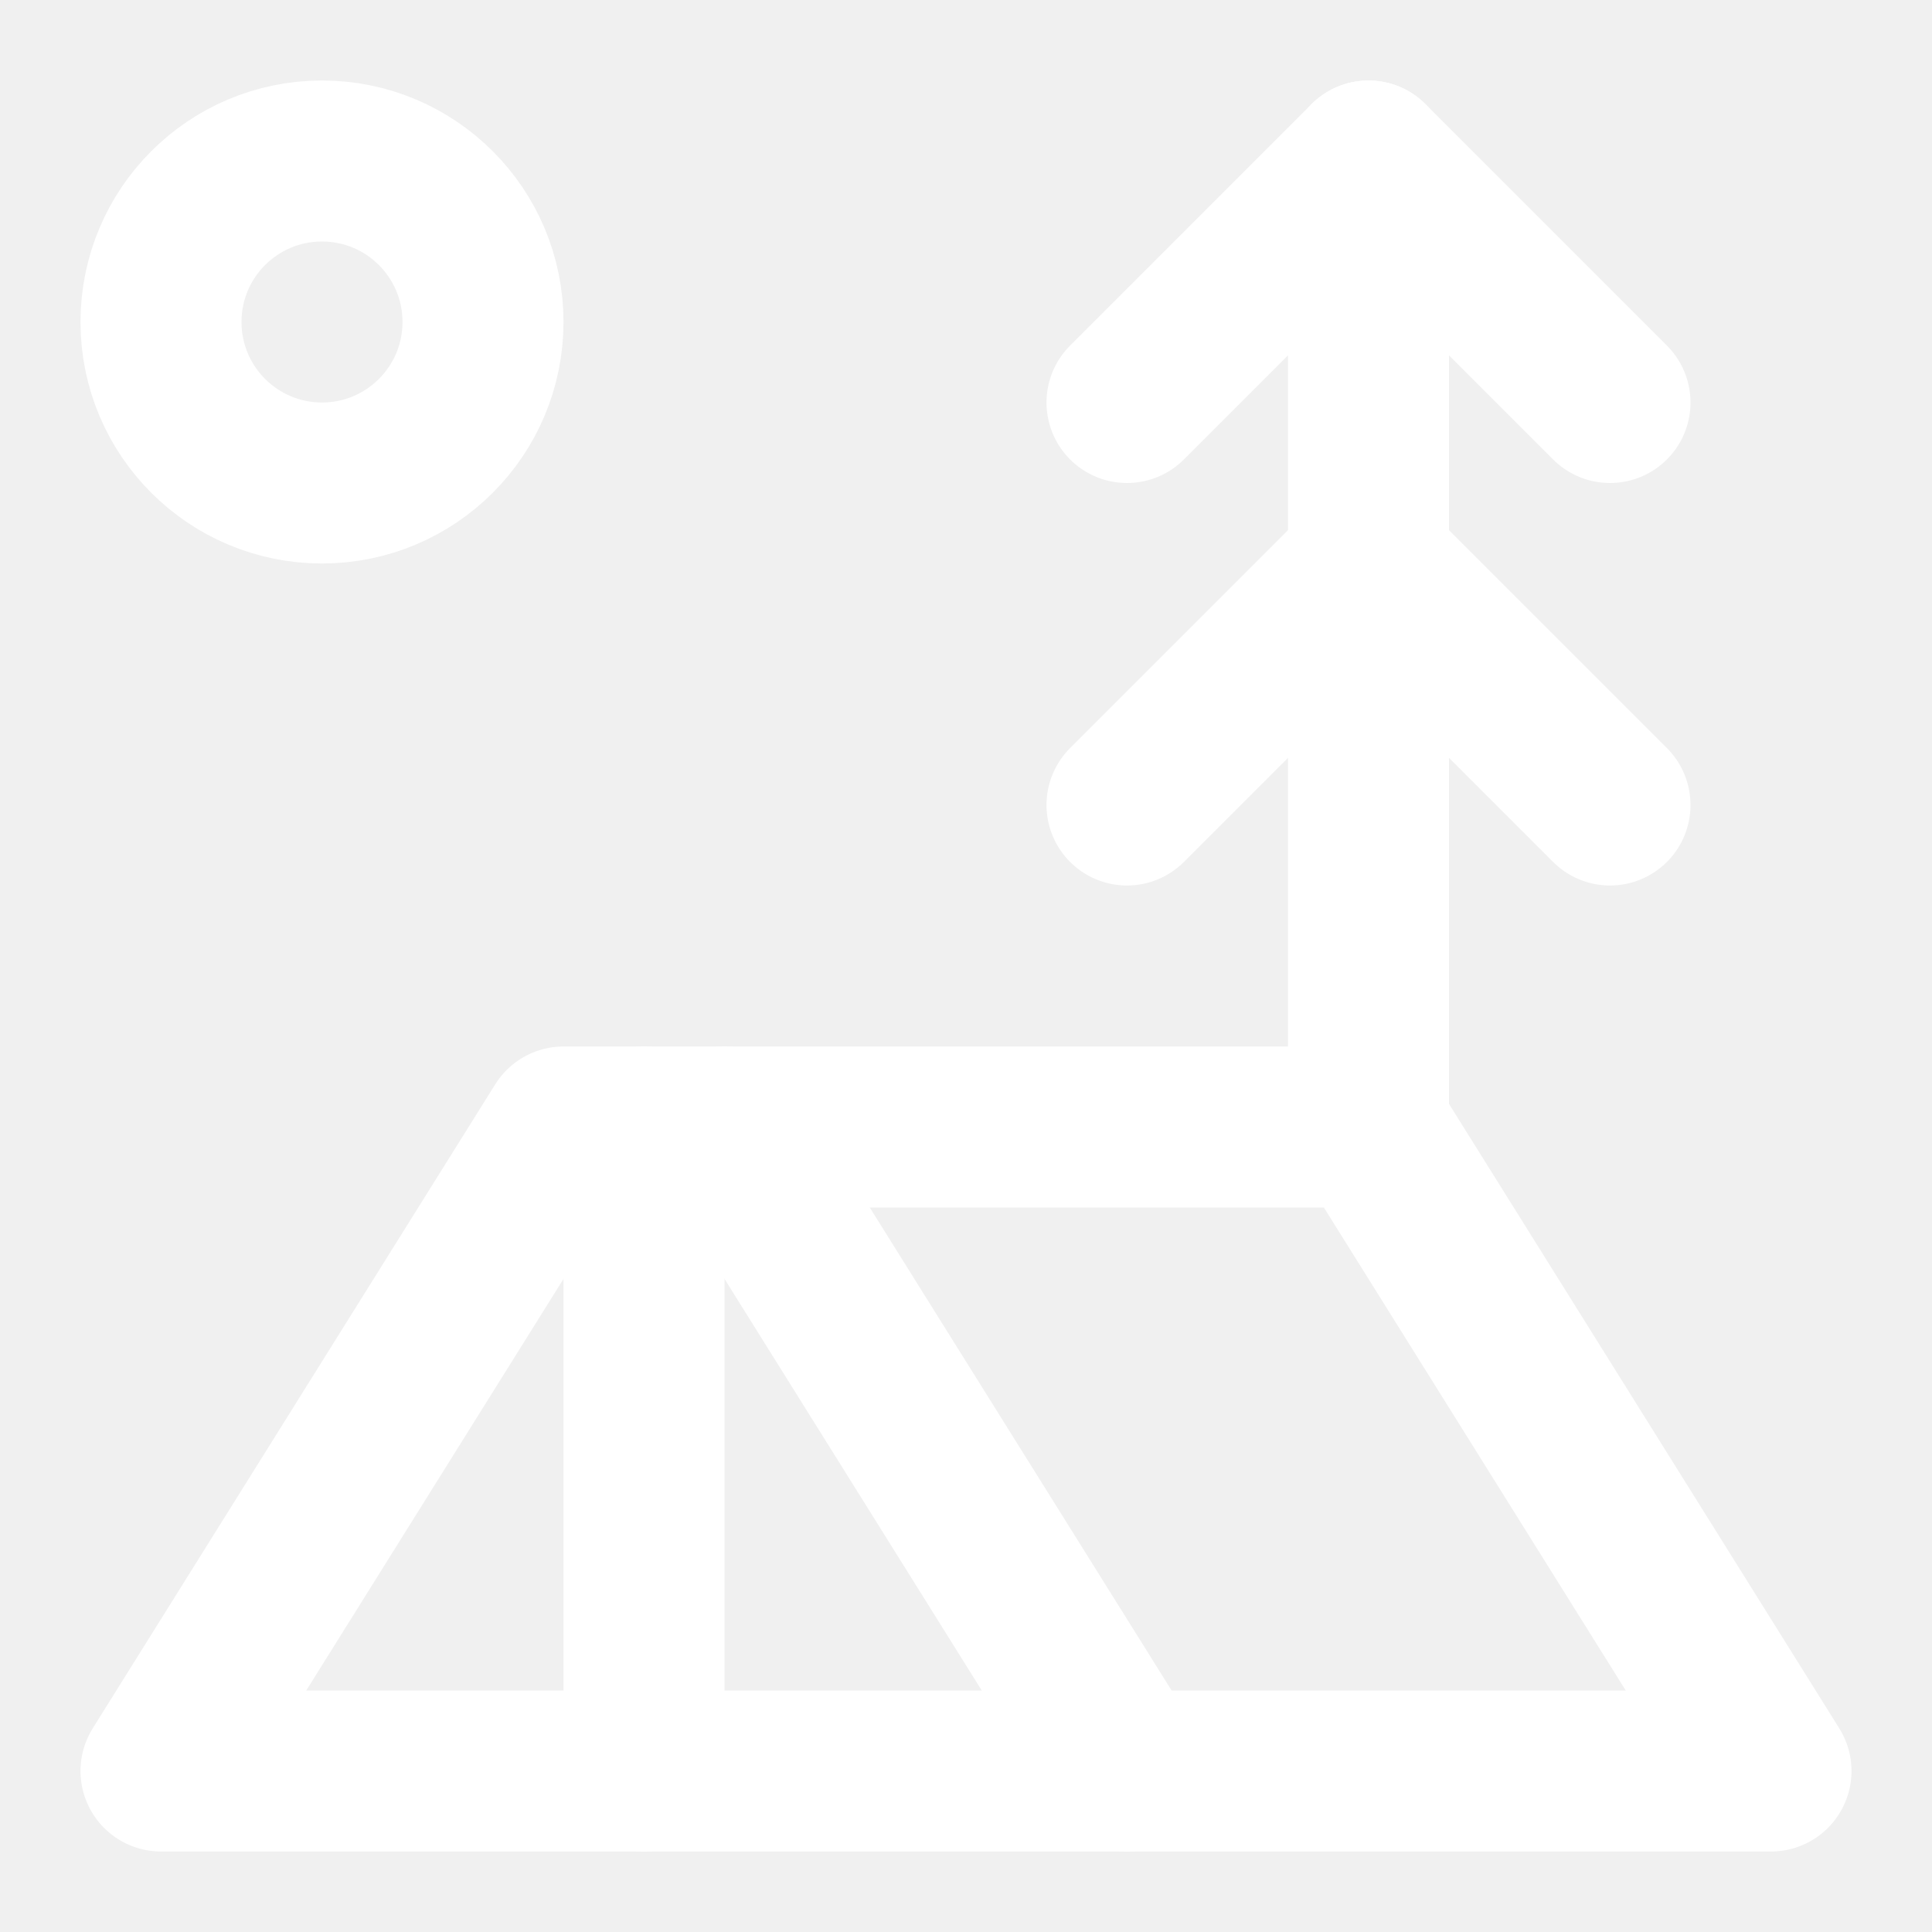
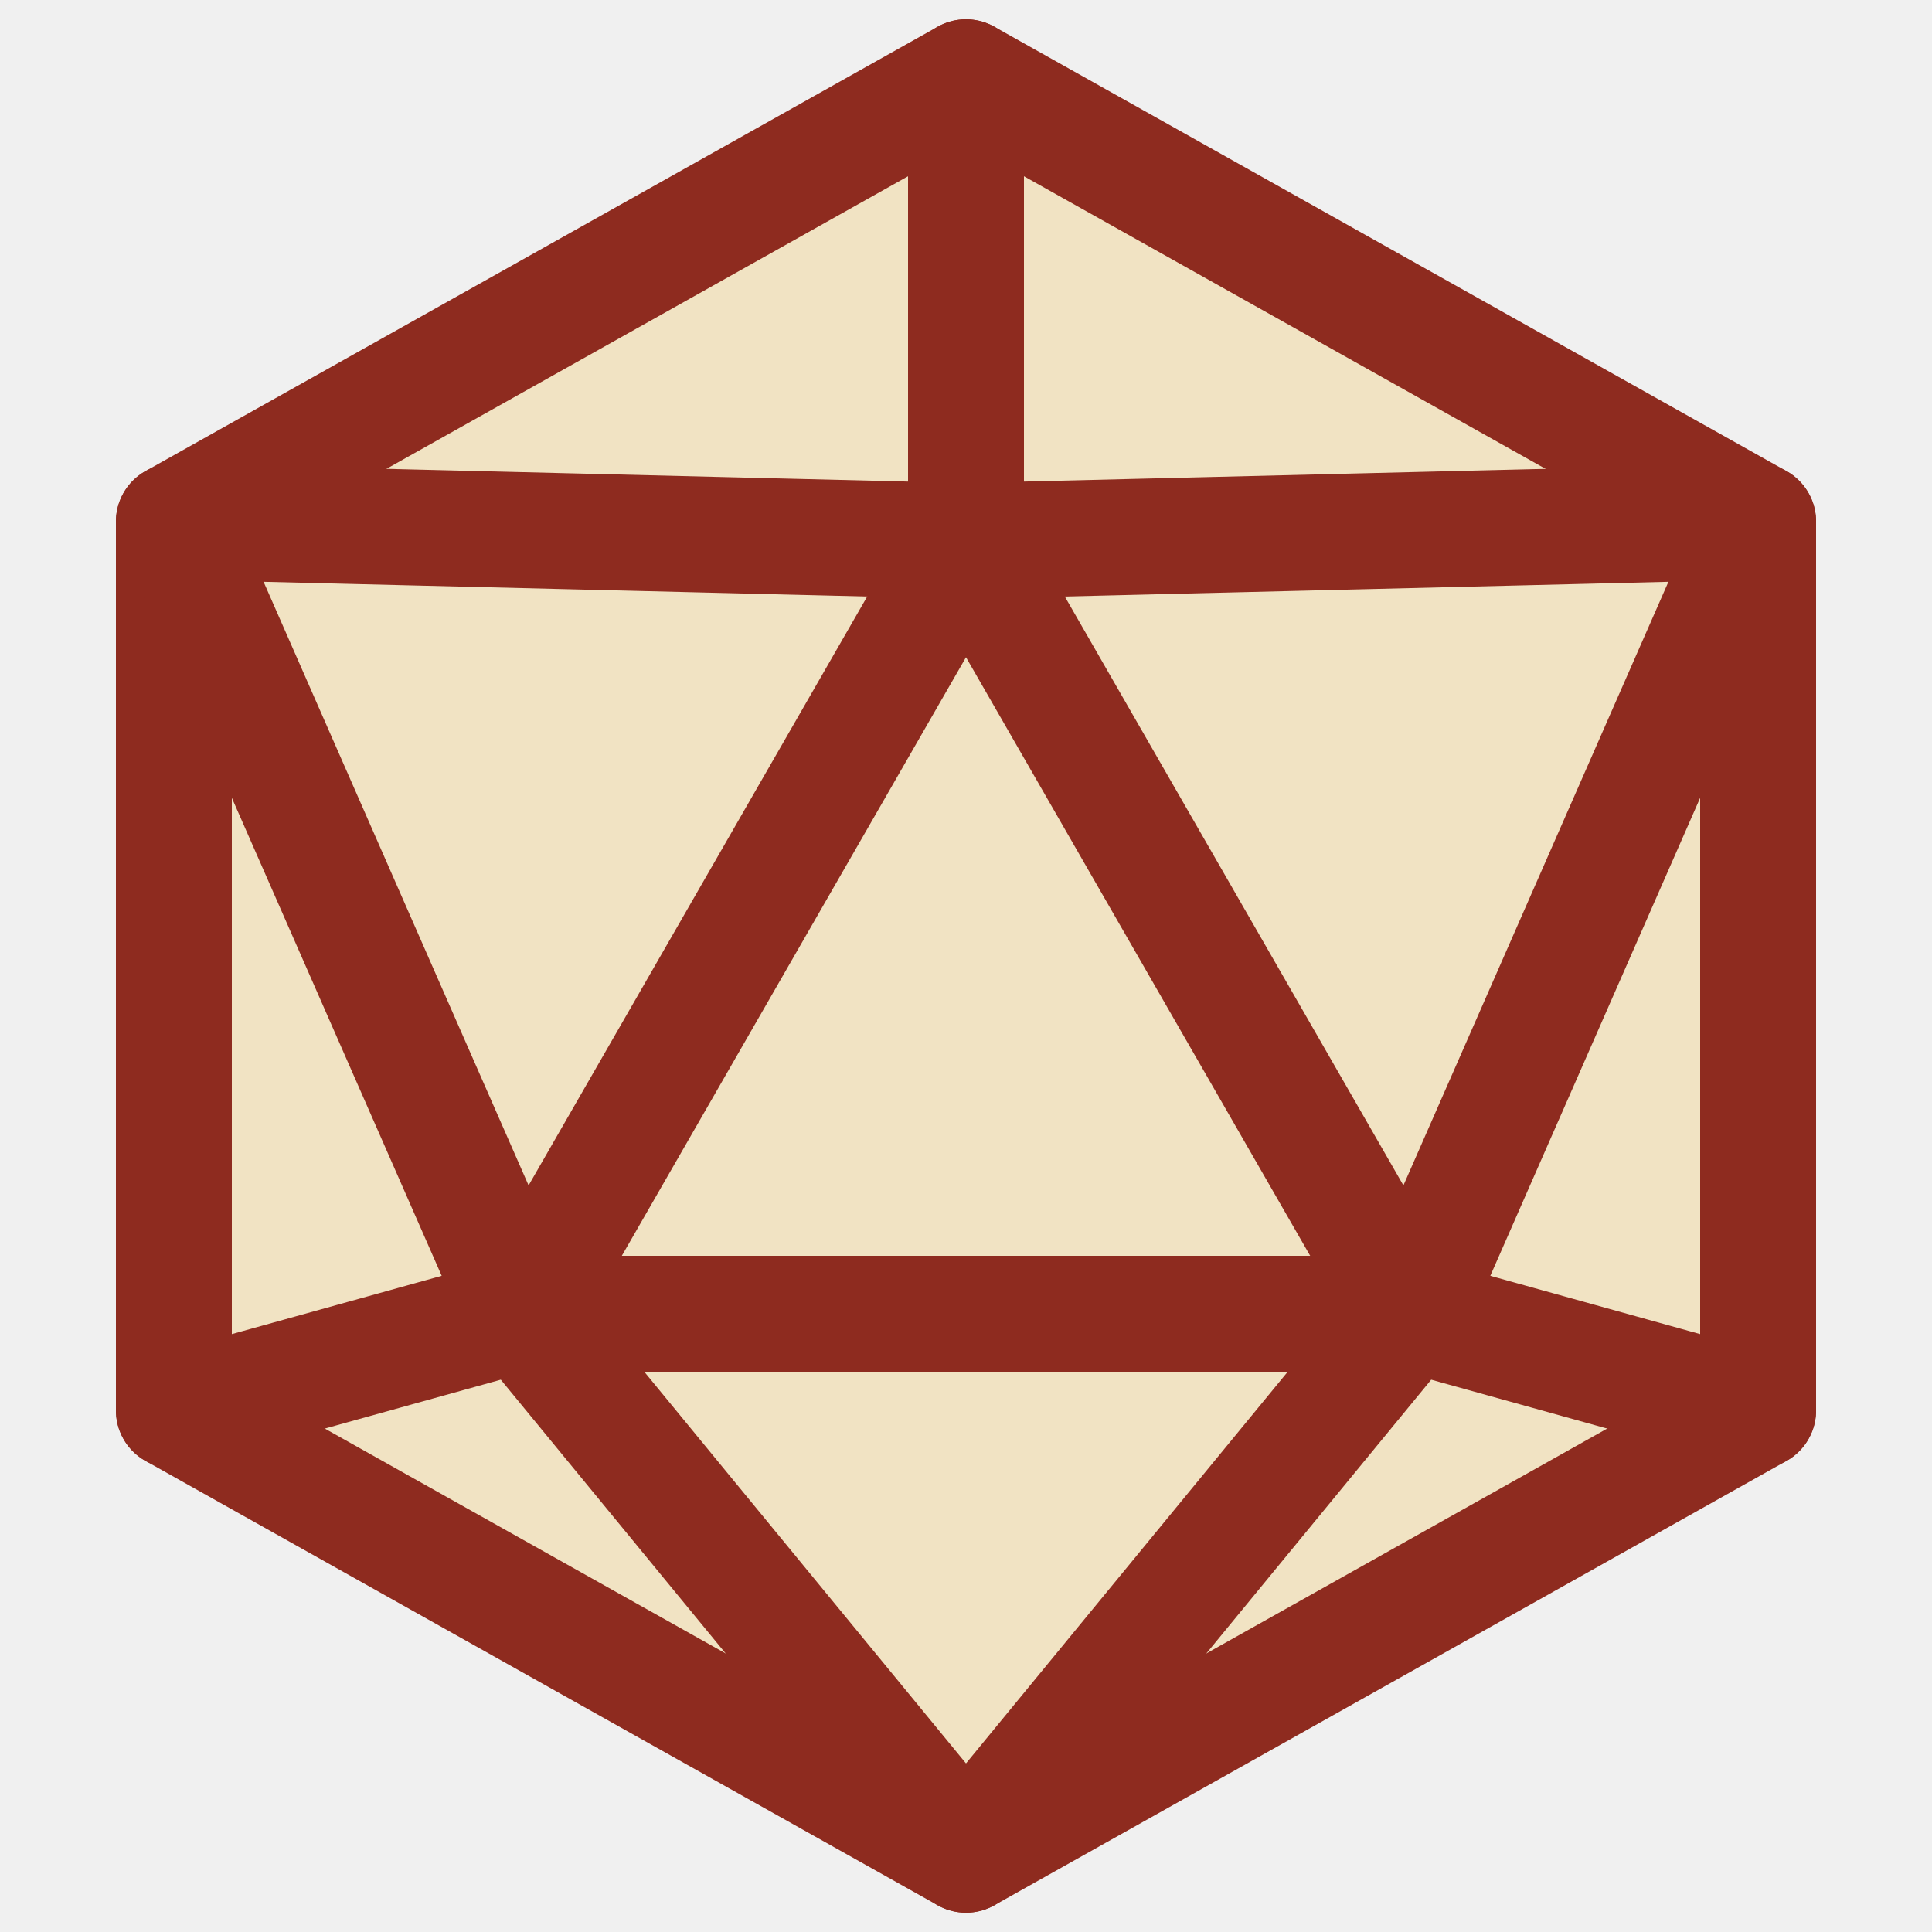
- <svg xmlns="http://www.w3.org/2000/svg" width="24" height="24" viewBox="0 0 24 24" fill="none" stroke="#ffffff" stroke-width="2" stroke-linecap="round" stroke-linejoin="round" class="lucide lucide-tent-tree-icon lucide-tent-tree">
-   <circle cx="4" cy="4" r="2" />
-   <path d="m14 5 3-3 3 3" />
-   <path d="m14 10 3-3 3 3" />
-   <path d="M17 14V2" />
-   <path d="M17 14H7l-5 8h20Z" />
-   <path d="M8 14v8" />
-   <path d="m9 14 5 8" />
+ <svg xmlns="http://www.w3.org/2000/svg" viewBox="0 0 100 100" fill="none" stroke="#8e2b1f" stroke-width="6" stroke-linejoin="round" stroke-linecap="round">
+   <path d="M50 4 L91 27 L91 73 L50 96 L9 73 L9 27 Z" fill="#f1e3c3" />
+   <path d="M50 28 L73 68 L27 68 Z" />
+   <path d="M50 4 L50 28 M9 27 L50 28 M91 27 L50 28 M91 27 L73 68 M91 73 L73 68 M50 96 L73 68 M50 96 L27 68 M9 73 L27 68 M9 27 L27 68" />
</svg>
